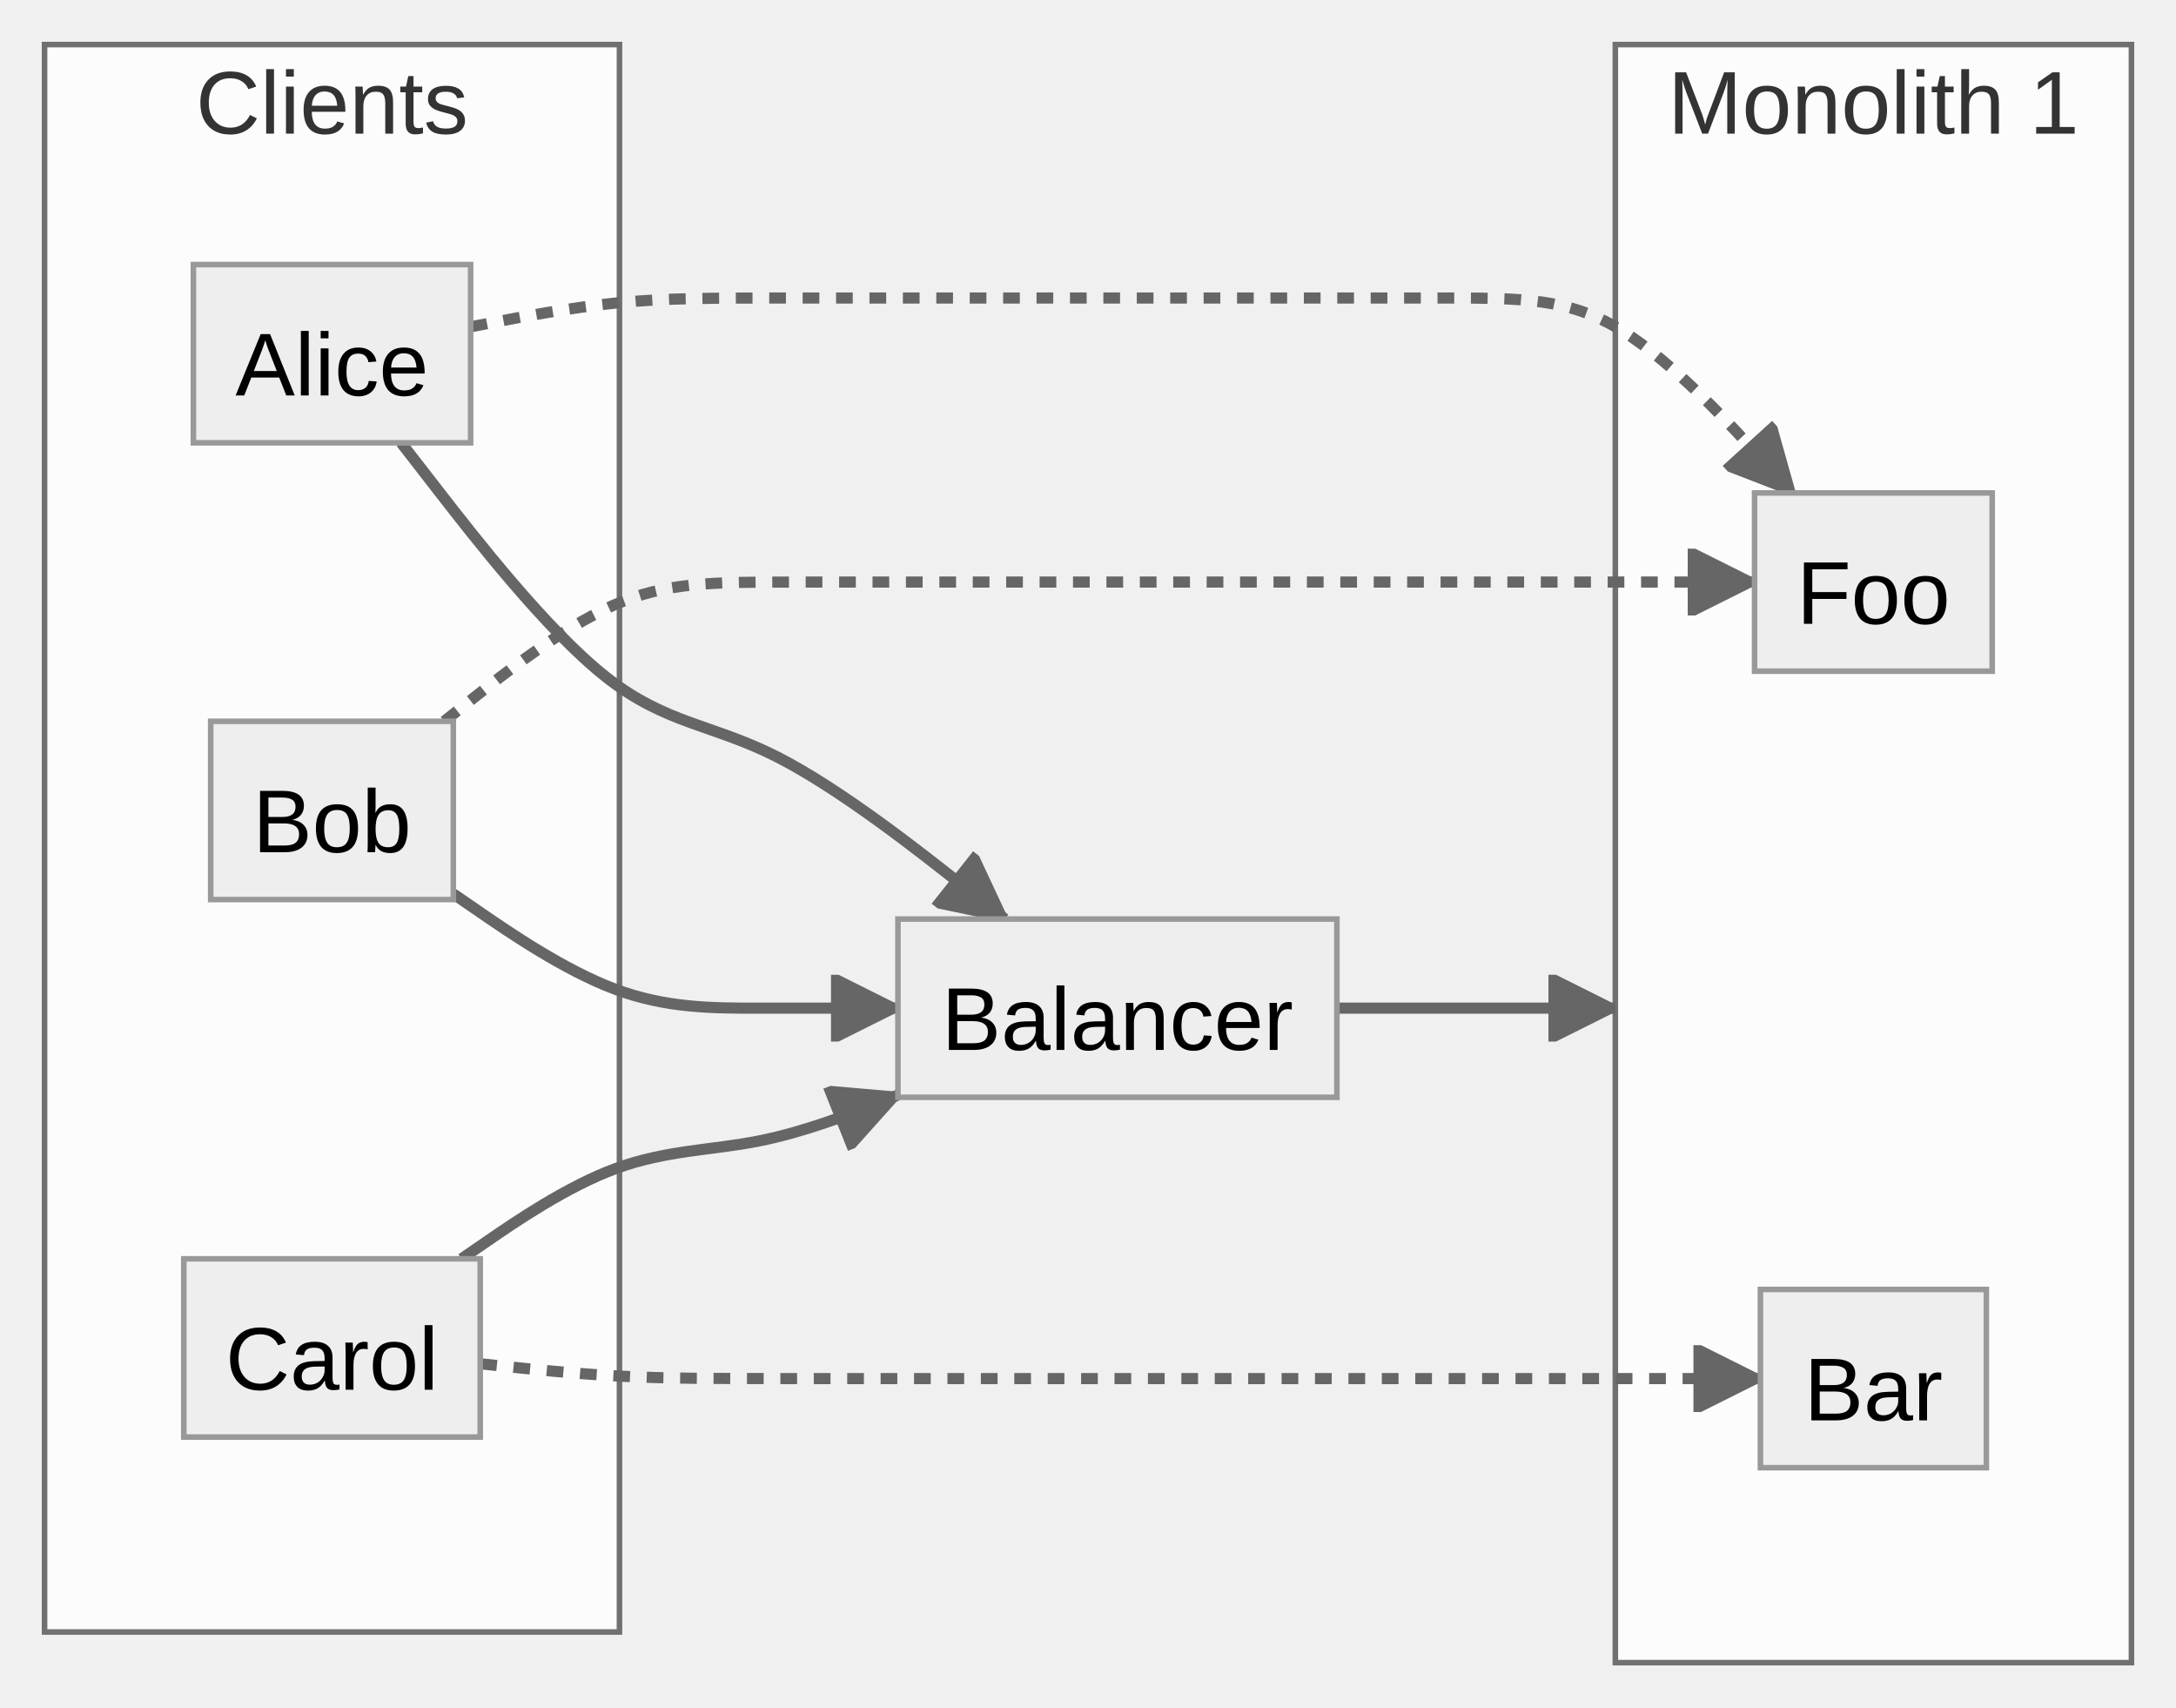
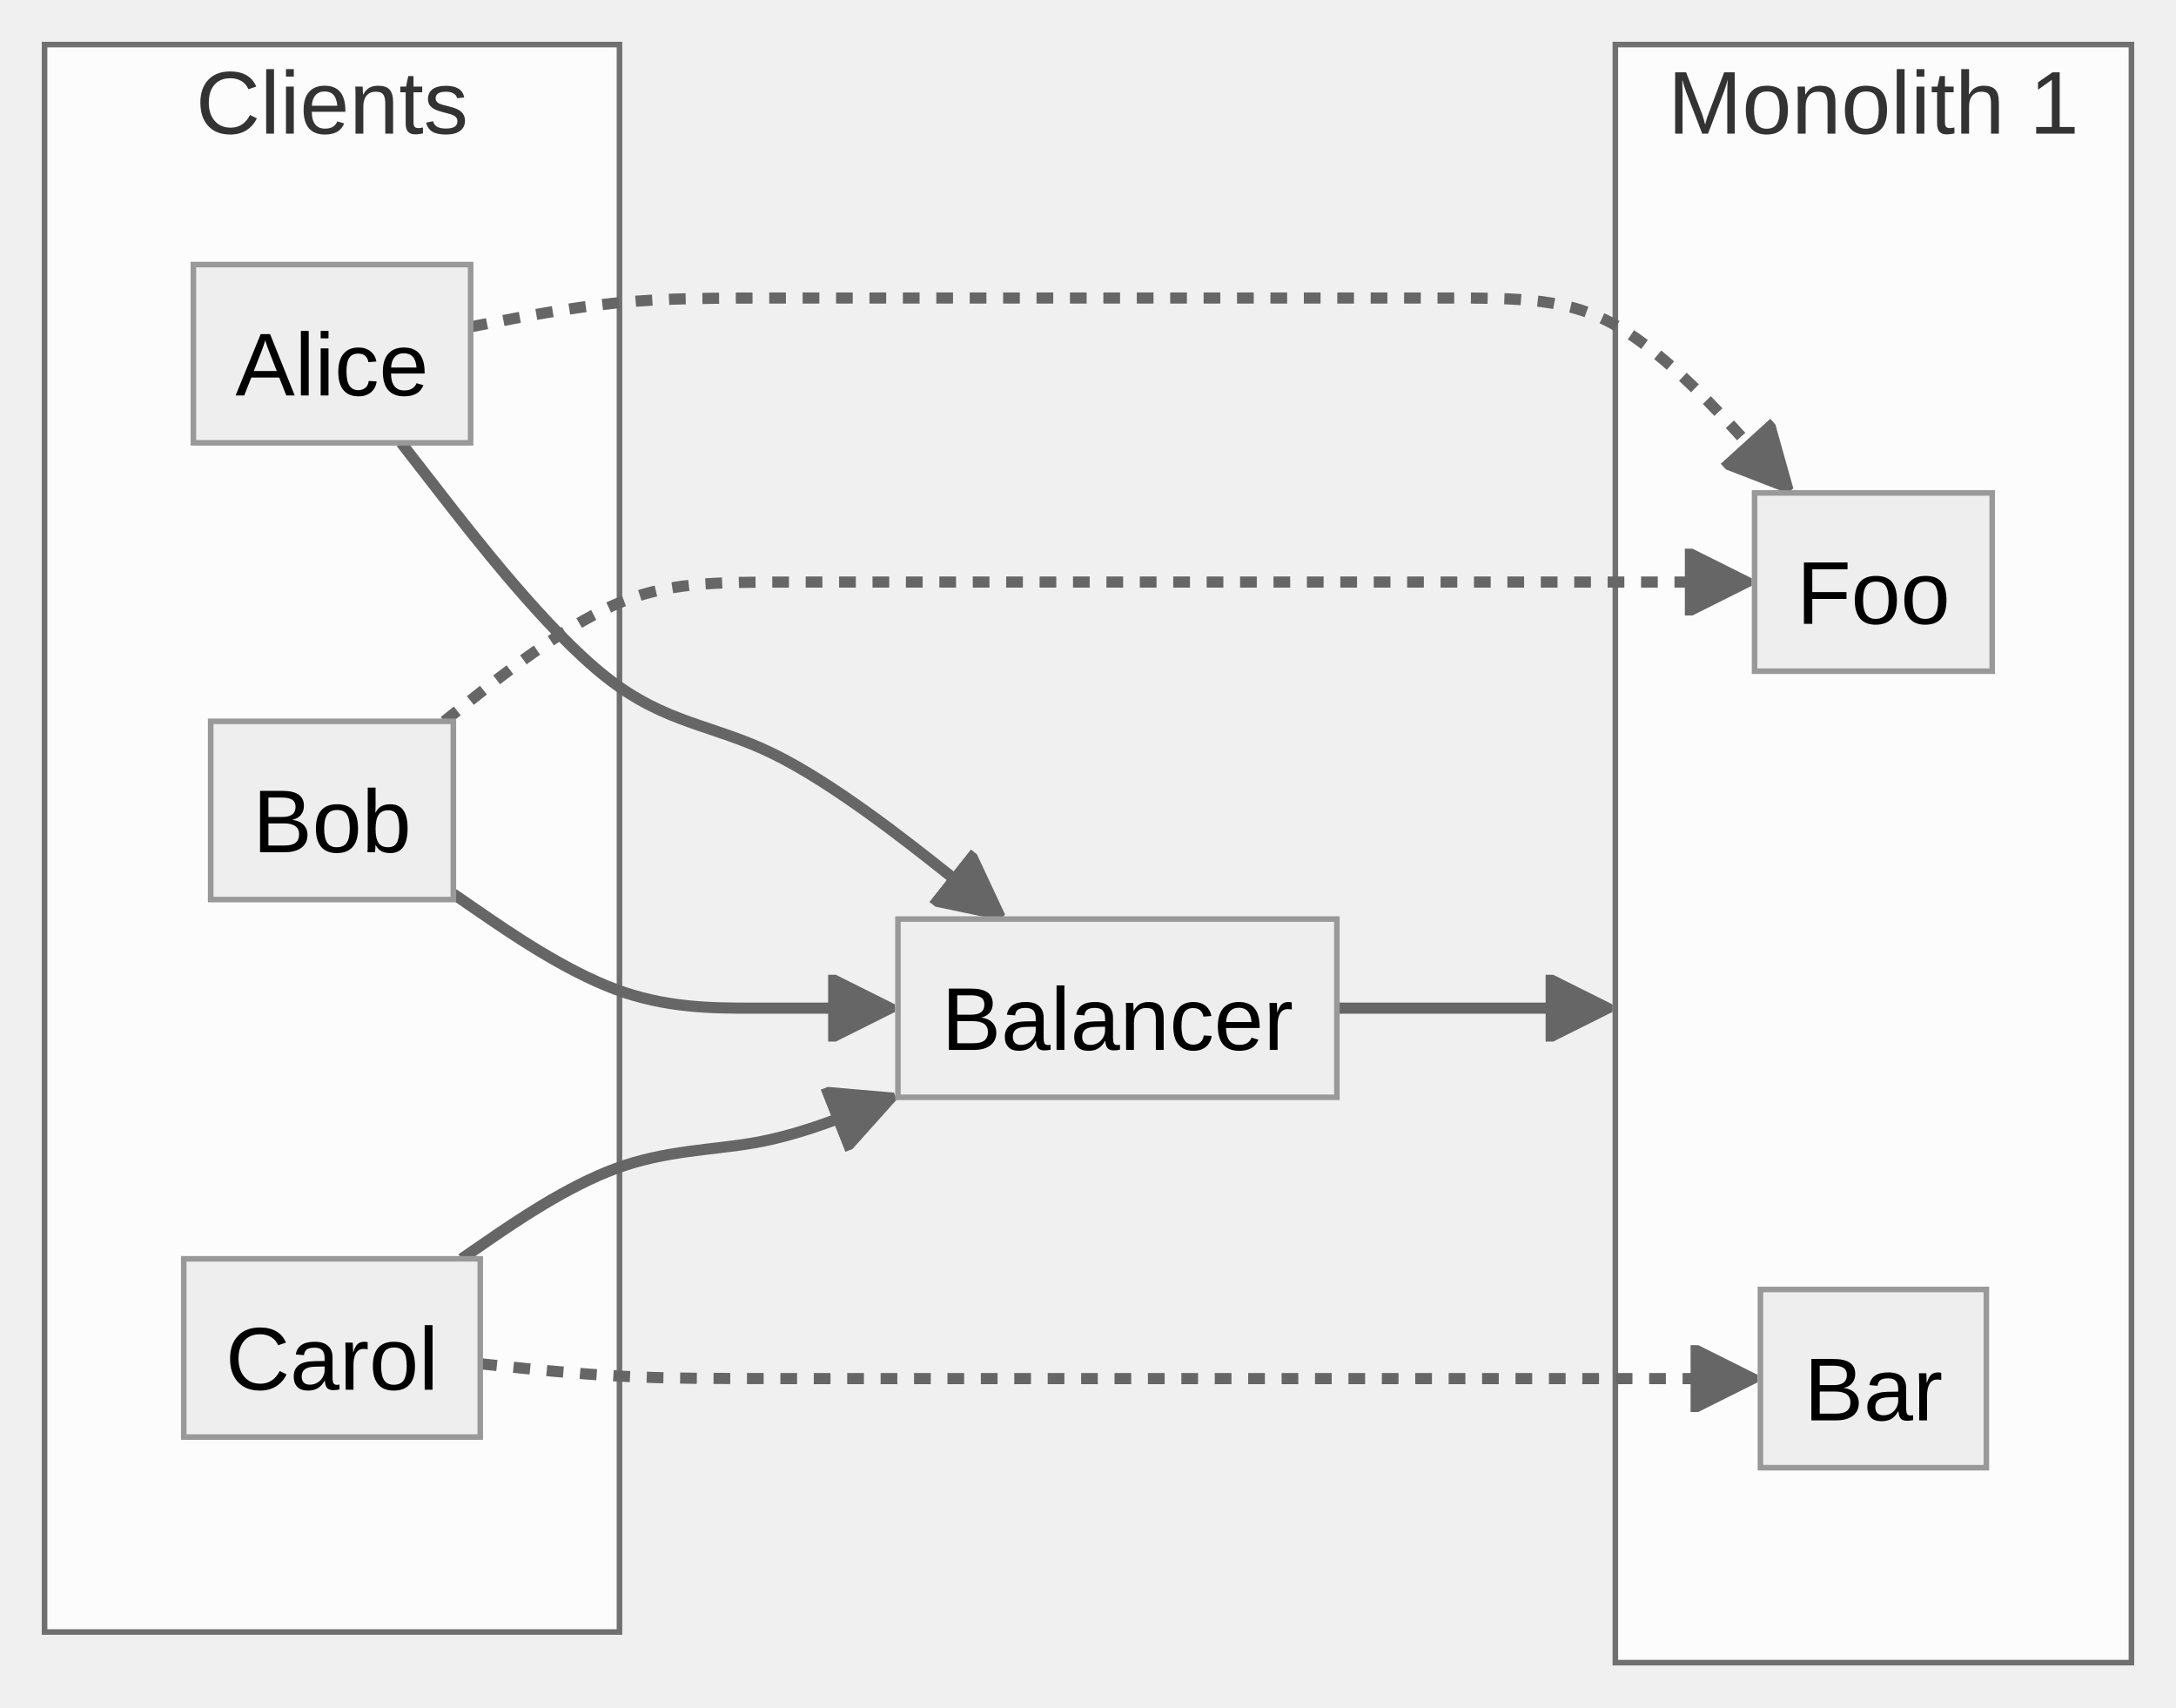
<svg xmlns="http://www.w3.org/2000/svg" aria-roledescription="flowchart-v2" role="graphics-document document" viewBox="-8 -8 390.727 306.5" style="max-width: 390.727px; background-color: white;" width="100%" id="my-svg">
  <style>#my-svg{font-family:"trebuchet ms",verdana,arial,sans-serif;font-size:16px;fill:#000000;}#my-svg .error-icon{fill:#552222;}#my-svg .error-text{fill:#552222;stroke:#552222;}#my-svg .edge-thickness-normal{stroke-width:2px;}#my-svg .edge-thickness-thick{stroke-width:3.5px;}#my-svg .edge-pattern-solid{stroke-dasharray:0;}#my-svg .edge-pattern-dashed{stroke-dasharray:3;}#my-svg .edge-pattern-dotted{stroke-dasharray:2;}#my-svg .marker{fill:#666;stroke:#666;}#my-svg .marker.cross{stroke:#666;}#my-svg svg{font-family:"trebuchet ms",verdana,arial,sans-serif;font-size:16px;}#my-svg .label{font-family:"trebuchet ms",verdana,arial,sans-serif;color:#000000;}#my-svg .cluster-label text{fill:#333;}#my-svg .cluster-label span,#my-svg p{color:#333;}#my-svg .label text,#my-svg span,#my-svg p{fill:#000000;color:#000000;}#my-svg .node rect,#my-svg .node circle,#my-svg .node ellipse,#my-svg .node polygon,#my-svg .node path{fill:#eee;stroke:#999;stroke-width:1px;}#my-svg .flowchart-label text{text-anchor:middle;}#my-svg .node .label{text-align:center;}#my-svg .node.clickable{cursor:pointer;}#my-svg .arrowheadPath{fill:#333333;}#my-svg .edgePath .path{stroke:#666;stroke-width:2.0px;}#my-svg .flowchart-link{stroke:#666;fill:none;}#my-svg .edgeLabel{background-color:white;text-align:center;}#my-svg .edgeLabel rect{opacity:0.5;background-color:white;fill:white;}#my-svg .labelBkg{background-color:rgba(255, 255, 255, 0.5);}#my-svg .cluster rect{fill:hsl(0, 0%, 98.922%);stroke:#707070;stroke-width:1px;}#my-svg .cluster text{fill:#333;}#my-svg .cluster span,#my-svg p{color:#333;}#my-svg div.mermaidTooltip{position:absolute;text-align:center;max-width:200px;padding:2px;font-family:"trebuchet ms",verdana,arial,sans-serif;font-size:12px;background:hsl(-160, 0%, 93.333%);border:1px solid #707070;border-radius:2px;pointer-events:none;z-index:100;}#my-svg .flowchartTitleText{text-anchor:middle;font-size:18px;fill:#000000;}#my-svg :root{--mermaid-font-family:"trebuchet ms",verdana,arial,sans-serif;}</style>
  <g>
-     <marker orient="auto" markerHeight="12" markerWidth="12" markerUnits="userSpaceOnUse" refY="5" refX="10" viewBox="0 0 10 10" class="marker flowchart" id="flowchart-pointEnd">
+     <marker orient="auto" markerHeight="12" markerWidth="12" markerUnits="userSpaceOnUse" refY="5" refX="6" viewBox="0 0 10 10" class="marker flowchart" id="my-svg_flowchart-pointEnd">
      <path style="stroke-width: 1; stroke-dasharray: 1, 0;" class="arrowMarkerPath" d="M 0 0 L 10 5 L 0 10 z" />
    </marker>
-     <marker orient="auto" markerHeight="12" markerWidth="12" markerUnits="userSpaceOnUse" refY="5" refX="0" viewBox="0 0 10 10" class="marker flowchart" id="flowchart-pointStart">
+     <marker orient="auto" markerHeight="12" markerWidth="12" markerUnits="userSpaceOnUse" refY="5" refX="4.5" viewBox="0 0 10 10" class="marker flowchart" id="my-svg_flowchart-pointStart">
      <path style="stroke-width: 1; stroke-dasharray: 1, 0;" class="arrowMarkerPath" d="M 0 5 L 10 10 L 10 0 z" />
    </marker>
-     <marker orient="auto" markerHeight="11" markerWidth="11" markerUnits="userSpaceOnUse" refY="5" refX="11" viewBox="0 0 10 10" class="marker flowchart" id="flowchart-circleEnd">
+     <marker orient="auto" markerHeight="11" markerWidth="11" markerUnits="userSpaceOnUse" refY="5" refX="11" viewBox="0 0 10 10" class="marker flowchart" id="my-svg_flowchart-circleEnd">
      <circle style="stroke-width: 1; stroke-dasharray: 1, 0;" class="arrowMarkerPath" r="5" cy="5" cx="5" />
    </marker>
-     <marker orient="auto" markerHeight="11" markerWidth="11" markerUnits="userSpaceOnUse" refY="5" refX="-1" viewBox="0 0 10 10" class="marker flowchart" id="flowchart-circleStart">
+     <marker orient="auto" markerHeight="11" markerWidth="11" markerUnits="userSpaceOnUse" refY="5" refX="-1" viewBox="0 0 10 10" class="marker flowchart" id="my-svg_flowchart-circleStart">
      <circle style="stroke-width: 1; stroke-dasharray: 1, 0;" class="arrowMarkerPath" r="5" cy="5" cx="5" />
    </marker>
-     <marker orient="auto" markerHeight="11" markerWidth="11" markerUnits="userSpaceOnUse" refY="5.2" refX="12" viewBox="0 0 11 11" class="marker cross flowchart" id="flowchart-crossEnd">
+     <marker orient="auto" markerHeight="11" markerWidth="11" markerUnits="userSpaceOnUse" refY="5.2" refX="12" viewBox="0 0 11 11" class="marker cross flowchart" id="my-svg_flowchart-crossEnd">
      <path style="stroke-width: 2; stroke-dasharray: 1, 0;" class="arrowMarkerPath" d="M 1,1 l 9,9 M 10,1 l -9,9" />
    </marker>
-     <marker orient="auto" markerHeight="11" markerWidth="11" markerUnits="userSpaceOnUse" refY="5.2" refX="-1" viewBox="0 0 11 11" class="marker cross flowchart" id="flowchart-crossStart">
+     <marker orient="auto" markerHeight="11" markerWidth="11" markerUnits="userSpaceOnUse" refY="5.2" refX="-1" viewBox="0 0 11 11" class="marker cross flowchart" id="my-svg_flowchart-crossStart">
      <path style="stroke-width: 2; stroke-dasharray: 1, 0;" class="arrowMarkerPath" d="M 1,1 l 9,9 M 10,1 l -9,9" />
    </marker>
    <g class="root">
      <g class="clusters">
        <g id="m1" class="cluster default flowchart-label">
          <rect height="290.5" width="92.672" y="0" x="282.055" ry="0" rx="0" style="" />
          <g transform="translate(328.3906, 0)" class="cluster-label">
            <text style="">
              <tspan class="row" x="0" dy="1em" xml:space="preserve">Monolith 1</tspan>
            </text>
          </g>
        </g>
        <g id="Clients" class="cluster default flowchart-label">
          <rect height="285" width="103.234" y="0" x="0" ry="0" rx="0" style="" />
          <g transform="translate(51.61719, 0)" class="cluster-label">
            <text style="">
              <tspan class="row" x="0" dy="1em" xml:space="preserve">Clients</tspan>
            </text>
          </g>
        </g>
      </g>
      <g class="edgePaths">
-         <path marker-end="url(#flowchart-pointEnd)" style="fill:none;" class="edge-thickness-normal edge-pattern-solid flowchart-link LS-c1 LE-b" id="L-c1-b-0" d="M64.036,71.5L70.569,79.917C77.102,88.333,90.168,105.167,100.868,113.583C111.568,122,119.901,122,131.435,127.833C142.969,133.667,157.703,145.333,165.07,151.167L172.437,157" />
-         <path marker-end="url(#flowchart-pointEnd)" style="fill:none;" class="edge-thickness-normal edge-pattern-solid flowchart-link LS-c2 LE-b" id="L-c2-b-0" d="M73.402,152.483L78.374,155.902C83.346,159.322,93.29,166.161,102.429,169.58C111.568,173,119.901,173,128.234,173C136.568,173,144.901,173,149.068,173L153.234,173" />
-         <path marker-end="url(#flowchart-pointEnd)" style="fill:none;" class="edge-thickness-normal edge-pattern-solid flowchart-link LS-c3 LE-b" id="L-c3-b-0" d="M74.881,218L79.607,214.75C84.332,211.5,93.783,205,102.676,201.75C111.568,198.5,119.901,198.5,128.234,196.85C136.568,195.201,144.901,191.902,149.068,190.252L153.234,188.602" />
-         <path marker-end="url(#flowchart-pointEnd)" style="fill:none;stroke-width:2px;stroke-dasharray:3;" class="edge-thickness-normal edge-pattern-dotted flowchart-link LS-c1 LE-r1" id="L-c1-r1-0" d="M76.508,50.678L80.962,49.815C85.417,48.952,94.326,47.226,102.947,46.363C111.568,45.5,119.901,45.5,134.803,45.5C149.704,45.5,171.174,45.5,192.645,45.5C214.115,45.5,235.585,45.5,250.486,45.5C265.388,45.5,273.721,45.5,283.188,51.333C292.654,57.167,303.254,68.833,308.554,74.667L313.854,80.5" />
-         <path marker-end="url(#flowchart-pointEnd)" style="fill:none;stroke-width:2px;stroke-dasharray:3;" class="edge-thickness-normal edge-pattern-dotted flowchart-link LS-c2 LE-r1" id="L-c2-r1-0" d="M71.76,121.5L77.006,117.333C82.252,113.167,92.743,104.833,102.155,100.667C111.568,96.5,119.901,96.5,134.803,96.5C149.704,96.5,171.174,96.5,192.645,96.5C214.115,96.5,235.585,96.5,250.486,96.5C265.388,96.5,273.721,96.5,282.055,96.5C290.388,96.5,298.721,96.5,302.888,96.5L307.055,96.5" />
-         <path marker-end="url(#flowchart-pointEnd)" style="fill:none;stroke-width:2px;stroke-dasharray:3;" class="edge-thickness-normal edge-pattern-dotted flowchart-link LS-c3 LE-r2" id="L-c3-r2-0" d="M78.234,236.836L82.401,237.28C86.568,237.724,94.901,238.612,103.234,239.056C111.568,239.5,119.901,239.5,134.803,239.5C149.704,239.5,171.174,239.5,192.645,239.5C214.115,239.5,235.585,239.5,250.486,239.5C265.388,239.5,273.721,239.5,282.23,239.5C290.738,239.5,299.422,239.5,303.764,239.5L308.105,239.5" />
-         <path marker-end="url(#flowchart-pointEnd)" style="fill:none;" class="edge-thickness-normal edge-pattern-solid flowchart-link LS-b LE-m1" id="L-b-m1-0" d="M232.055,173L236.221,173C240.388,173,248.721,173,257.055,173C265.388,173,273.721,173,277.888,173L282.055,173" />
+         <path marker-end="url(#my-svg_flowchart-pointEnd)" style="fill:none;" class="edge-thickness-normal edge-pattern-solid flowchart-link LS-c1 LE-b" id="L-c1-b-0" d="M64.036,71.5L70.569,79.917C77.102,88.333,90.168,105.167,100.868,113.583C111.568,122,119.901,122,130.742,127.285C141.584,132.57,154.933,143.14,161.608,148.425L168.282,153.71" />
+         <path marker-end="url(#my-svg_flowchart-pointEnd)" style="fill:none;" class="edge-thickness-normal edge-pattern-solid flowchart-link LS-c2 LE-b" id="L-c2-b-0" d="M73.402,152.483L78.374,155.902C83.346,159.322,93.29,166.161,102.429,169.58C111.568,173,119.901,173,127.351,173C134.801,173,141.368,173,144.651,173L147.934,173" />
+         <path marker-end="url(#my-svg_flowchart-pointEnd)" style="fill:none;" class="edge-thickness-normal edge-pattern-solid flowchart-link LS-c3 LE-b" id="L-c3-b-0" d="M74.881,218L79.607,214.75C84.332,211.5,93.783,205,102.676,201.75C111.568,198.5,119.901,198.5,127.413,197.176C134.925,195.851,141.616,193.202,144.961,191.878L148.307,190.553" />
+         <path marker-end="url(#my-svg_flowchart-pointEnd)" style="fill:none;stroke-width:2px;stroke-dasharray:3;" class="edge-thickness-normal edge-pattern-dotted flowchart-link LS-c1 LE-r1" id="L-c1-r1-0" d="M76.508,50.678L80.962,49.815C85.417,48.952,94.326,47.226,102.947,46.363C111.568,45.5,119.901,45.5,134.803,45.5C149.704,45.5,171.174,45.5,192.645,45.5C214.115,45.5,235.585,45.5,250.486,45.5C265.388,45.5,273.721,45.5,282.594,50.68C291.466,55.859,300.878,66.218,305.584,71.398L310.29,76.577" />
+         <path marker-end="url(#my-svg_flowchart-pointEnd)" style="fill:none;stroke-width:2px;stroke-dasharray:3;" class="edge-thickness-normal edge-pattern-dotted flowchart-link LS-c2 LE-r1" id="L-c2-r1-0" d="M71.76,121.5L77.006,117.333C82.252,113.167,92.743,104.833,102.155,100.667C111.568,96.5,119.901,96.5,134.803,96.5C149.704,96.5,171.174,96.5,192.645,96.5C214.115,96.5,235.585,96.5,250.486,96.5C265.388,96.5,273.721,96.5,281.171,96.5C288.621,96.5,295.188,96.5,298.471,96.5L301.755,96.5" />
+         <path marker-end="url(#my-svg_flowchart-pointEnd)" style="fill:none;stroke-width:2px;stroke-dasharray:3;" class="edge-thickness-normal edge-pattern-dotted flowchart-link LS-c3 LE-r2" id="L-c3-r2-0" d="M78.234,236.836L82.401,237.28C86.568,237.724,94.901,238.612,103.234,239.056C111.568,239.5,119.901,239.5,134.803,239.5C149.704,239.5,171.174,239.5,192.645,239.5C214.115,239.5,235.585,239.5,250.486,239.5C265.388,239.5,273.721,239.5,281.346,239.5C288.972,239.5,295.889,239.5,299.347,239.5L302.805,239.5" />
+         <path marker-end="url(#my-svg_flowchart-pointEnd)" style="fill:none;" class="edge-thickness-normal edge-pattern-solid flowchart-link LS-b LE-m1" id="L-b-m1-0" d="M232.055,173L236.221,173C240.388,173,248.721,173,256.171,173C263.621,173,270.188,173,273.471,173L276.755,173" />
      </g>
      <g class="edgeLabels">
        <g class="edgeLabel">
          <g transform="translate(0, 0)" class="label">
            <rect height="0" width="0" ry="0" rx="0" />
            <text style="">
              <tspan class="row" x="0" dy="1em" xml:space="preserve" />
            </text>
          </g>
        </g>
        <g class="edgeLabel">
          <g transform="translate(0, 0)" class="label">
            <rect height="0" width="0" ry="0" rx="0" />
            <text style="">
              <tspan class="row" x="0" dy="1em" xml:space="preserve" />
            </text>
          </g>
        </g>
        <g class="edgeLabel">
          <g transform="translate(0, 0)" class="label">
            <rect height="0" width="0" ry="0" rx="0" />
            <text style="">
              <tspan class="row" x="0" dy="1em" xml:space="preserve" />
            </text>
          </g>
        </g>
        <g class="edgeLabel">
          <g transform="translate(0, 0)" class="label">
            <rect height="0" width="0" ry="0" rx="0" />
            <text style="">
              <tspan class="row" x="0" dy="1em" xml:space="preserve" />
            </text>
          </g>
        </g>
        <g class="edgeLabel">
          <g transform="translate(0, 0)" class="label">
            <rect height="0" width="0" ry="0" rx="0" />
            <text style="">
              <tspan class="row" x="0" dy="1em" xml:space="preserve" />
            </text>
          </g>
        </g>
        <g class="edgeLabel">
          <g transform="translate(0, 0)" class="label">
            <rect height="0" width="0" ry="0" rx="0" />
            <text style="">
              <tspan class="row" x="0" dy="1em" xml:space="preserve" />
            </text>
          </g>
        </g>
        <g class="edgeLabel">
          <g transform="translate(0, 0)" class="label">
            <rect height="0" width="0" ry="0" rx="0" />
            <text style="">
              <tspan class="row" x="0" dy="1em" xml:space="preserve" />
            </text>
          </g>
        </g>
      </g>
      <g class="nodes">
        <g transform="translate(328.3906, 96.5)" id="flowchart-r1-11" class="node default default flowchart-label">
          <rect height="32" width="42.672" y="-16" x="-21.336" ry="0" rx="0" style="" class="basic label-container" />
          <g transform="translate(0, -8.5)" style="" class="label">
            <rect />
            <text style="">
              <tspan class="row" x="0" dy="1em" xml:space="preserve">Foo</tspan>
            </text>
          </g>
        </g>
        <g transform="translate(328.3906, 239.5)" id="flowchart-r2-12" class="node default default flowchart-label">
          <rect height="32" width="40.57" y="-16" x="-20.285" ry="0" rx="0" style="" class="basic label-container" />
          <g transform="translate(0, -8.5)" style="" class="label">
            <rect />
            <text style="">
              <tspan class="row" x="0" dy="1em" xml:space="preserve">Bar</tspan>
            </text>
          </g>
        </g>
        <g transform="translate(51.61719, 55.5)" id="flowchart-c1-0" class="node default default flowchart-label">
          <rect height="32" width="49.781" y="-16" x="-24.891" ry="0" rx="0" style="" class="basic label-container" />
          <g transform="translate(0, -8.5)" style="" class="label">
            <rect />
            <text style="">
              <tspan class="row" x="0" dy="1em" xml:space="preserve">Alice</tspan>
            </text>
          </g>
        </g>
        <g transform="translate(51.61719, 137.5)" id="flowchart-c2-1" class="node default default flowchart-label">
          <rect height="32" width="43.57" y="-16" x="-21.785" ry="0" rx="0" style="" class="basic label-container" />
          <g transform="translate(0, -8.5)" style="" class="label">
            <rect />
            <text style="">
              <tspan class="row" x="0" dy="1em" xml:space="preserve">Bob</tspan>
            </text>
          </g>
        </g>
        <g transform="translate(51.61719, 234)" id="flowchart-c3-2" class="node default default flowchart-label">
          <rect height="32" width="53.234" y="-16" x="-26.617" ry="0" rx="0" style="" class="basic label-container" />
          <g transform="translate(0, -8.5)" style="" class="label">
            <rect />
            <text style="">
              <tspan class="row" x="0" dy="1em" xml:space="preserve">Carol</tspan>
            </text>
          </g>
        </g>
        <g transform="translate(192.6445, 173)" id="flowchart-b-4" class="node default default flowchart-label">
          <rect height="32" width="78.82" y="-16" x="-39.41" ry="0" rx="0" style="" class="basic label-container" />
          <g transform="translate(0, -8.5)" style="" class="label">
            <rect />
            <text style="">
              <tspan class="row" x="0" dy="1em" xml:space="preserve">Balancer</tspan>
            </text>
          </g>
        </g>
      </g>
    </g>
  </g>
</svg>
